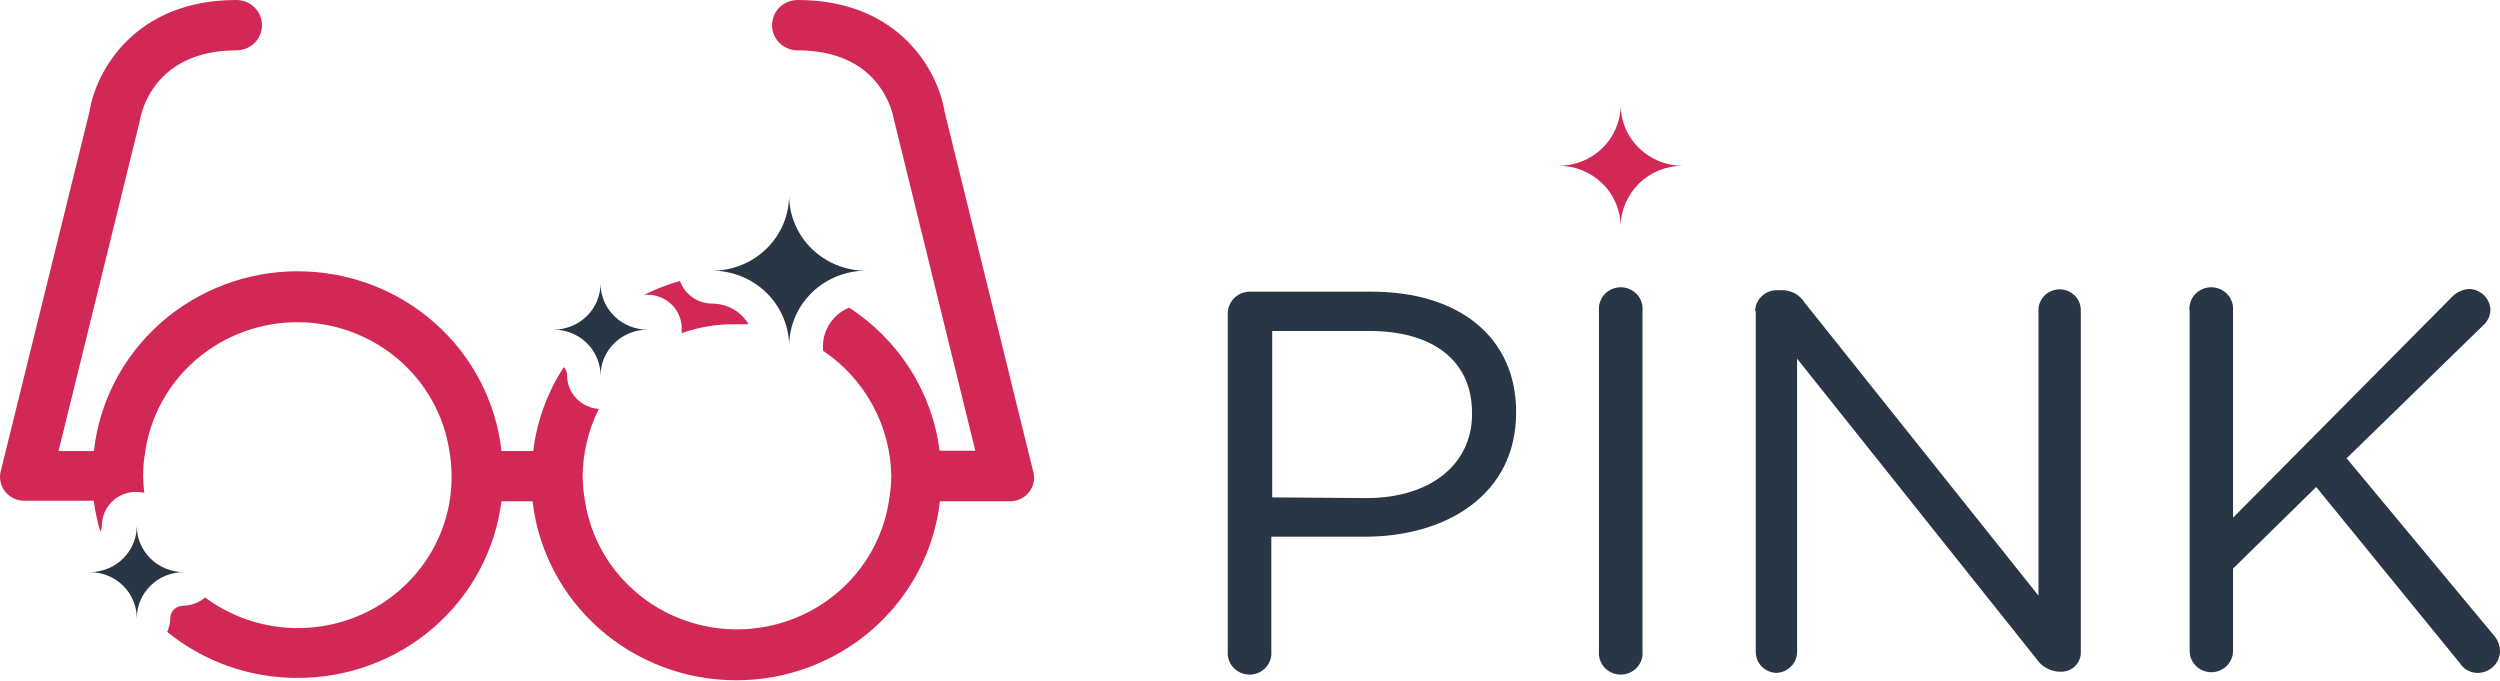
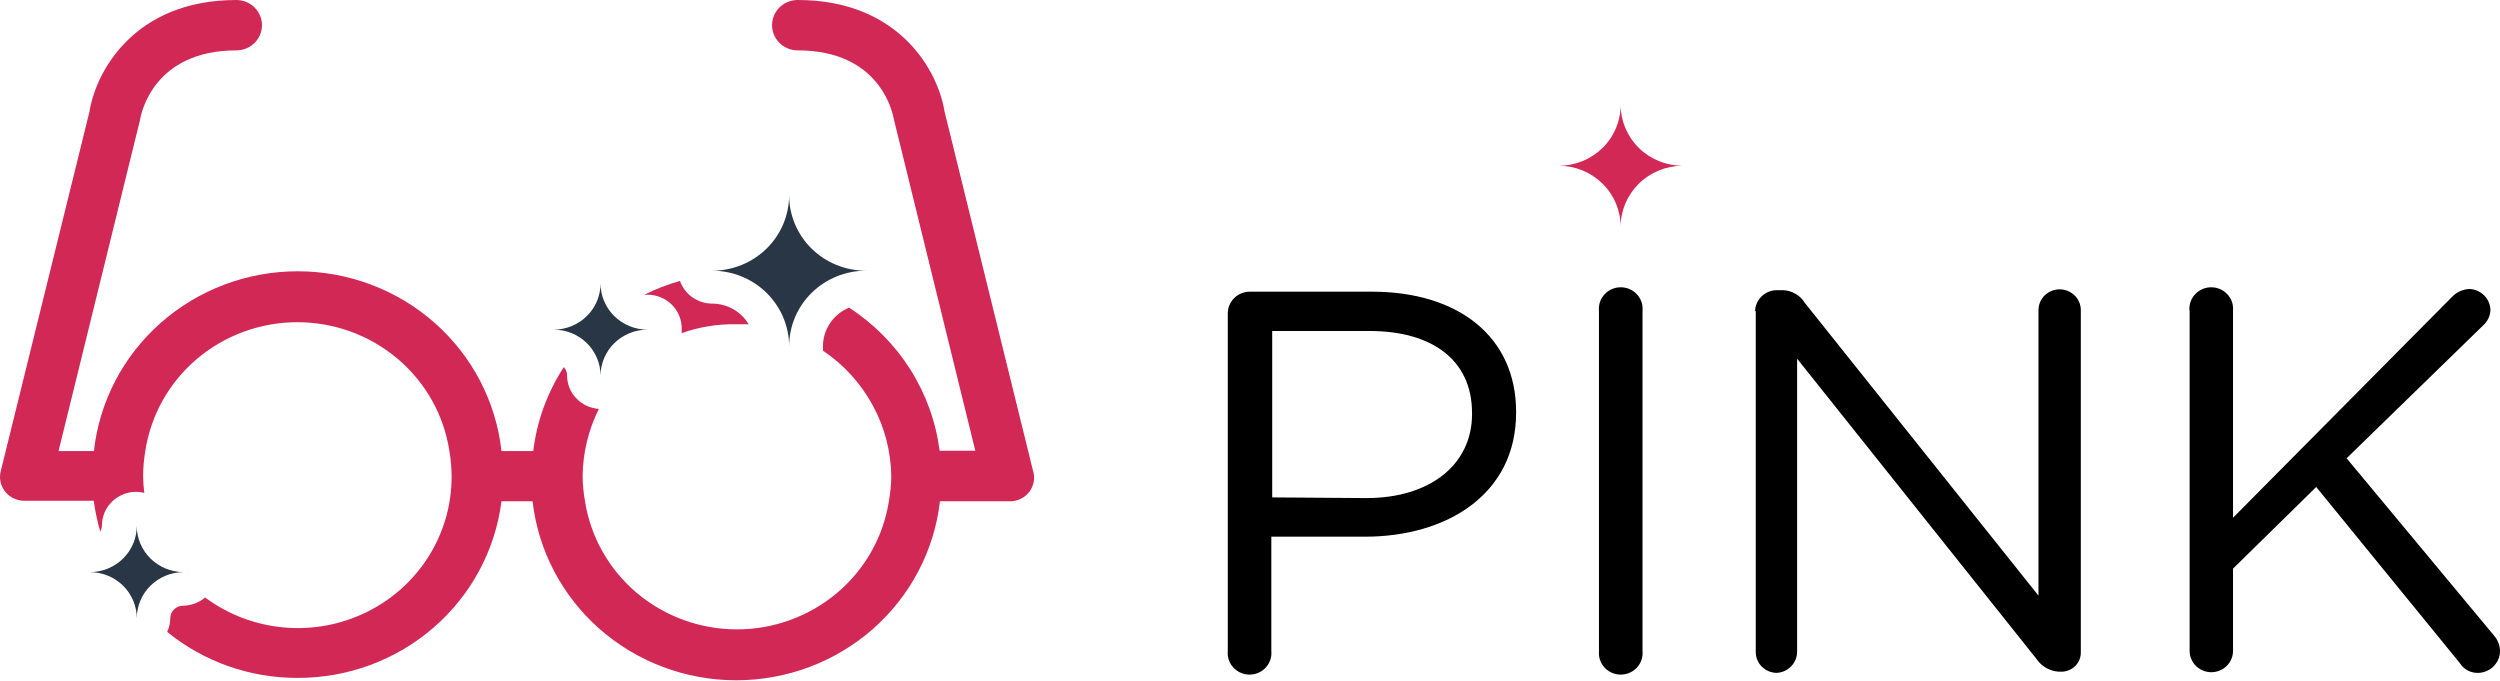
<svg xmlns="http://www.w3.org/2000/svg" width="147" height="40" viewBox="0 0 147 40">
-   <path d="M72.193 18.425C72.193 18.092 72.326 17.773 72.562 17.535C72.799 17.297 73.12 17.159 73.459 17.151H80.67C85.783 17.151 89.147 19.827 89.147 24.211V24.27C89.147 29.069 85.07 31.558 80.248 31.558H74.754V38.292C74.77 38.466 74.749 38.642 74.692 38.808C74.634 38.974 74.543 39.127 74.422 39.257C74.302 39.386 74.155 39.489 73.992 39.56C73.829 39.631 73.652 39.667 73.474 39.667C73.295 39.667 73.119 39.631 72.956 39.56C72.793 39.489 72.646 39.386 72.525 39.257C72.405 39.127 72.313 38.974 72.256 38.808C72.199 38.642 72.177 38.466 72.193 38.292V18.425ZM80.349 29.287C84.095 29.287 86.556 27.312 86.556 24.349V24.29C86.556 21.111 84.135 19.462 80.53 19.462H74.805V29.247L80.349 29.287Z" fill="#283645" />
-   <path d="M94.019 18.267C94.003 18.092 94.024 17.916 94.082 17.75C94.139 17.584 94.231 17.431 94.351 17.302C94.471 17.173 94.618 17.07 94.781 16.999C94.944 16.928 95.121 16.892 95.299 16.892C95.478 16.892 95.654 16.928 95.817 16.999C95.981 17.07 96.127 17.173 96.248 17.302C96.368 17.431 96.46 17.584 96.517 17.75C96.574 17.916 96.596 18.092 96.58 18.267V38.291C96.596 38.466 96.574 38.642 96.517 38.808C96.46 38.974 96.368 39.127 96.248 39.257C96.127 39.386 95.981 39.489 95.817 39.56C95.654 39.63 95.478 39.667 95.299 39.667C95.121 39.667 94.944 39.63 94.781 39.56C94.618 39.489 94.471 39.386 94.351 39.257C94.231 39.127 94.139 38.974 94.082 38.808C94.024 38.642 94.003 38.466 94.019 38.291V18.267Z" fill="#283645" />
-   <path d="M103.199 18.296C103.206 17.97 103.343 17.659 103.579 17.428C103.815 17.198 104.132 17.067 104.464 17.062H104.816C105.077 17.067 105.332 17.137 105.559 17.265C105.785 17.392 105.975 17.574 106.111 17.793L119.862 35.023V18.237C119.862 17.912 119.993 17.601 120.226 17.371C120.46 17.142 120.777 17.013 121.107 17.013C121.437 17.013 121.754 17.142 121.988 17.371C122.221 17.601 122.352 17.912 122.352 18.237V38.331C122.358 38.483 122.332 38.636 122.275 38.778C122.219 38.921 122.134 39.05 122.025 39.159C121.916 39.269 121.785 39.355 121.641 39.412C121.497 39.47 121.343 39.499 121.187 39.496H121.057C120.79 39.478 120.531 39.399 120.301 39.265C120.071 39.131 119.876 38.947 119.731 38.726L105.67 21.091V38.331C105.667 38.649 105.541 38.954 105.317 39.184C105.093 39.413 104.788 39.55 104.464 39.565C104.136 39.56 103.823 39.427 103.593 39.196C103.363 38.965 103.236 38.654 103.239 38.331V18.296H103.199Z" fill="#283645" />
-   <path d="M128.74 18.267C128.725 18.092 128.746 17.916 128.803 17.75C128.86 17.584 128.952 17.431 129.073 17.302C129.193 17.173 129.34 17.07 129.503 16.999C129.666 16.928 129.843 16.892 130.021 16.892C130.199 16.892 130.376 16.928 130.539 16.999C130.702 17.07 130.849 17.173 130.969 17.302C131.09 17.431 131.182 17.584 131.239 17.75C131.296 17.916 131.317 18.092 131.302 18.267V30.442L144.198 17.438C144.462 17.169 144.822 17.009 145.202 16.993C145.531 17.006 145.842 17.142 146.072 17.373C146.302 17.605 146.433 17.914 146.438 18.238C146.431 18.406 146.39 18.571 146.317 18.723C146.245 18.876 146.142 19.013 146.016 19.126L137.981 26.946L146.649 37.373C146.875 37.631 147 37.961 147 38.301C146.996 38.472 146.958 38.64 146.888 38.797C146.817 38.953 146.716 39.094 146.59 39.211C146.464 39.329 146.315 39.42 146.153 39.481C145.991 39.542 145.818 39.571 145.644 39.565C145.441 39.56 145.243 39.505 145.068 39.404C144.893 39.304 144.745 39.163 144.64 38.993L136.193 28.635L131.302 33.434V38.272C131.302 38.437 131.269 38.599 131.204 38.752C131.14 38.904 131.046 39.042 130.928 39.158C130.81 39.275 130.669 39.367 130.514 39.43C130.359 39.493 130.193 39.526 130.026 39.526C129.858 39.526 129.693 39.493 129.538 39.43C129.383 39.367 129.242 39.275 129.124 39.158C129.006 39.042 128.912 38.904 128.848 38.752C128.783 38.599 128.75 38.437 128.75 38.272V18.267H128.74Z" fill="#283645" />
+   <path d="M72.193 18.425C72.193 18.092 72.326 17.773 72.562 17.535C72.799 17.297 73.12 17.159 73.459 17.151H80.67C85.783 17.151 89.147 19.827 89.147 24.211V24.27C89.147 29.069 85.07 31.558 80.248 31.558H74.754V38.292C74.77 38.466 74.749 38.642 74.692 38.808C74.634 38.974 74.543 39.127 74.422 39.257C74.302 39.386 74.155 39.489 73.992 39.56C73.829 39.631 73.652 39.667 73.474 39.667C73.295 39.667 73.119 39.631 72.956 39.56C72.793 39.489 72.646 39.386 72.525 39.257C72.405 39.127 72.313 38.974 72.256 38.808C72.199 38.642 72.177 38.466 72.193 38.292V18.425ZM80.349 29.287C84.095 29.287 86.556 27.312 86.556 24.349V24.29C86.556 21.111 84.135 19.462 80.53 19.462H74.805V29.247L80.349 29.287Z" />
+   <path d="M94.019 18.267C94.003 18.092 94.024 17.916 94.082 17.75C94.139 17.584 94.231 17.431 94.351 17.302C94.471 17.173 94.618 17.07 94.781 16.999C94.944 16.928 95.121 16.892 95.299 16.892C95.478 16.892 95.654 16.928 95.817 16.999C95.981 17.07 96.127 17.173 96.248 17.302C96.368 17.431 96.46 17.584 96.517 17.75C96.574 17.916 96.596 18.092 96.58 18.267V38.291C96.596 38.466 96.574 38.642 96.517 38.808C96.46 38.974 96.368 39.127 96.248 39.257C96.127 39.386 95.981 39.489 95.817 39.56C95.654 39.63 95.478 39.667 95.299 39.667C95.121 39.667 94.944 39.63 94.781 39.56C94.618 39.489 94.471 39.386 94.351 39.257C94.231 39.127 94.139 38.974 94.082 38.808C94.024 38.642 94.003 38.466 94.019 38.291V18.267Z" />
+   <path d="M103.199 18.296C103.206 17.97 103.343 17.659 103.579 17.428C103.815 17.198 104.132 17.067 104.464 17.062H104.816C105.077 17.067 105.332 17.137 105.559 17.265C105.785 17.392 105.975 17.574 106.111 17.793L119.862 35.023V18.237C119.862 17.912 119.993 17.601 120.226 17.371C120.46 17.142 120.777 17.013 121.107 17.013C121.437 17.013 121.754 17.142 121.988 17.371C122.221 17.601 122.352 17.912 122.352 18.237V38.331C122.358 38.483 122.332 38.636 122.275 38.778C122.219 38.921 122.134 39.05 122.025 39.159C121.916 39.269 121.785 39.355 121.641 39.412C121.497 39.47 121.343 39.499 121.187 39.496H121.057C120.79 39.478 120.531 39.399 120.301 39.265C120.071 39.131 119.876 38.947 119.731 38.726L105.67 21.091V38.331C105.667 38.649 105.541 38.954 105.317 39.184C105.093 39.413 104.788 39.55 104.464 39.565C104.136 39.56 103.823 39.427 103.593 39.196C103.363 38.965 103.236 38.654 103.239 38.331V18.296H103.199Z" />
+   <path d="M128.74 18.267C128.725 18.092 128.746 17.916 128.803 17.75C128.86 17.584 128.952 17.431 129.073 17.302C129.193 17.173 129.34 17.07 129.503 16.999C129.666 16.928 129.843 16.892 130.021 16.892C130.199 16.892 130.376 16.928 130.539 16.999C130.702 17.07 130.849 17.173 130.969 17.302C131.09 17.431 131.182 17.584 131.239 17.75C131.296 17.916 131.317 18.092 131.302 18.267V30.442L144.198 17.438C144.462 17.169 144.822 17.009 145.202 16.993C145.531 17.006 145.842 17.142 146.072 17.373C146.302 17.605 146.433 17.914 146.438 18.238C146.431 18.406 146.39 18.571 146.317 18.723C146.245 18.876 146.142 19.013 146.016 19.126L137.981 26.946L146.649 37.373C146.875 37.631 147 37.961 147 38.301C146.996 38.472 146.958 38.64 146.888 38.797C146.817 38.953 146.716 39.094 146.59 39.211C146.464 39.329 146.315 39.42 146.153 39.481C145.991 39.542 145.818 39.571 145.644 39.565C145.441 39.56 145.243 39.505 145.068 39.404C144.893 39.304 144.745 39.163 144.64 38.993L136.193 28.635L131.302 33.434V38.272C131.302 38.437 131.269 38.599 131.204 38.752C131.14 38.904 131.046 39.042 130.928 39.158C130.81 39.275 130.669 39.367 130.514 39.43C130.359 39.493 130.193 39.526 130.026 39.526C129.858 39.526 129.693 39.493 129.538 39.43C129.383 39.367 129.242 39.275 129.124 39.158C129.006 39.042 128.912 38.904 128.848 38.752C128.783 38.599 128.75 38.437 128.75 38.272V18.267H128.74Z" />
  <path d="M98.94 9.746C97.975 9.746 97.049 9.37 96.365 8.699C95.682 8.029 95.297 7.12 95.294 6.171C95.294 7.119 94.911 8.029 94.229 8.699C93.547 9.369 92.623 9.746 91.658 9.746C92.623 9.748 93.548 10.127 94.23 10.799C94.911 11.471 95.294 12.381 95.294 13.33C95.297 12.38 95.682 11.47 96.365 10.799C97.048 10.127 97.974 9.748 98.94 9.746Z" fill="#d22856" />
  <path d="M43.287 19.067C43.538 19.067 43.779 19.067 44.02 19.067C43.802 18.699 43.49 18.393 43.115 18.18C42.739 17.967 42.314 17.854 41.881 17.852C41.463 17.852 41.055 17.723 40.715 17.484C40.375 17.245 40.119 16.908 39.983 16.519C39.259 16.724 38.556 16.995 37.883 17.329H38.074C38.607 17.329 39.118 17.537 39.495 17.907C39.871 18.277 40.083 18.78 40.083 19.303C40.088 19.399 40.088 19.494 40.083 19.59C41.109 19.222 42.195 19.045 43.287 19.067Z" fill="#d22856" />
  <path d="M60.733 27.647L55.541 6.566C55.179 4.246 52.929 0 46.903 0C46.503 0 46.12 0.156 45.837 0.434C45.555 0.712 45.396 1.088 45.396 1.481C45.396 1.874 45.555 2.251 45.837 2.528C46.12 2.806 46.503 2.962 46.903 2.962C51.774 2.962 52.497 6.645 52.568 7.05L57.348 26.502H55.249C55.032 24.805 54.444 23.174 53.525 21.722C52.606 20.27 51.378 19.031 49.926 18.089C49.471 18.277 49.083 18.593 48.81 18.997C48.536 19.401 48.39 19.875 48.389 20.36C48.395 20.446 48.395 20.531 48.389 20.617C49.611 21.44 50.613 22.54 51.312 23.824C52.011 25.107 52.387 26.537 52.407 27.993C52.401 28.489 52.354 28.985 52.266 29.474C51.938 31.571 50.856 33.484 49.217 34.866C47.579 36.247 45.491 37.007 43.332 37.007C41.173 37.007 39.086 36.247 37.447 34.866C35.809 33.484 34.727 31.571 34.398 29.474C34.311 28.985 34.264 28.489 34.258 27.993C34.273 26.623 34.599 25.274 35.212 24.043C34.704 24.008 34.228 23.785 33.881 23.418C33.535 23.052 33.342 22.569 33.344 22.068C33.345 21.889 33.277 21.716 33.153 21.585C32.181 23.075 31.566 24.763 31.355 26.521H29.487C29.166 23.617 27.766 20.932 25.554 18.981C23.343 17.03 20.476 15.951 17.504 15.951C14.533 15.951 11.666 17.03 9.455 18.981C7.243 20.932 5.843 23.617 5.522 26.521H3.443L8.234 7.05C8.294 6.645 9.047 2.962 13.899 2.962C14.298 2.962 14.681 2.806 14.964 2.528C15.246 2.251 15.405 1.874 15.405 1.481C15.405 1.088 15.246 0.712 14.964 0.434C14.681 0.156 14.298 0 13.899 0C7.872 0 5.623 4.246 5.261 6.566L0.058 27.647C-0.006 27.862 -0.017 28.088 0.026 28.308C0.068 28.528 0.164 28.734 0.305 28.91C0.445 29.086 0.627 29.226 0.834 29.319C1.041 29.412 1.267 29.455 1.495 29.444H5.512C5.594 30.055 5.721 30.659 5.894 31.251C5.957 31.143 5.992 31.021 5.994 30.896C5.994 30.372 6.206 29.87 6.583 29.499C6.959 29.129 7.47 28.921 8.003 28.921C8.165 28.925 8.327 28.945 8.485 28.98C8.443 28.653 8.419 28.323 8.415 27.993C8.417 27.496 8.461 27.001 8.545 26.512C8.867 24.407 9.946 22.486 11.587 21.098C13.227 19.71 15.32 18.946 17.484 18.946C19.649 18.946 21.742 19.71 23.382 21.098C25.022 22.486 26.102 24.407 26.423 26.512C26.508 27.001 26.551 27.496 26.554 27.993C26.564 29.651 26.102 31.278 25.22 32.691C24.338 34.105 23.072 35.247 21.564 35.99C20.056 36.733 18.367 37.046 16.688 36.894C15.008 36.742 13.406 36.132 12.061 35.132C11.698 35.441 11.235 35.613 10.755 35.615C10.557 35.618 10.368 35.697 10.229 35.836C10.09 35.974 10.012 36.161 10.012 36.356C10.009 36.632 9.947 36.905 9.831 37.156C11.98 38.907 14.684 39.864 17.474 39.861C20.422 39.874 23.273 38.824 25.486 36.91C27.7 34.995 29.123 32.35 29.487 29.474H31.315C31.646 32.369 33.05 35.043 35.259 36.985C37.469 38.927 40.328 40 43.292 40C46.256 40 49.115 38.927 51.325 36.985C53.534 35.043 54.938 32.369 55.269 29.474H59.287C59.519 29.49 59.752 29.45 59.965 29.357C60.177 29.264 60.364 29.121 60.507 28.94C60.65 28.76 60.745 28.547 60.785 28.322C60.824 28.096 60.806 27.864 60.733 27.647Z" fill="#d22856" />
  <path d="M50.92 15.917C50.327 15.918 49.74 15.804 49.191 15.582C48.643 15.36 48.145 15.034 47.725 14.622C47.305 14.21 46.972 13.721 46.745 13.182C46.518 12.644 46.401 12.066 46.401 11.483C46.398 12.66 45.921 13.788 45.073 14.619C44.226 15.45 43.078 15.917 41.881 15.917C43.079 15.919 44.227 16.388 45.074 17.221C45.921 18.054 46.398 19.183 46.401 20.36C46.401 19.182 46.877 18.052 47.724 17.218C48.572 16.385 49.722 15.917 50.92 15.917Z" fill="#283645" />
  <path d="M38.074 19.383C37.342 19.383 36.639 19.097 36.121 18.587C35.603 18.078 35.312 17.388 35.312 16.668C35.312 17.386 35.023 18.075 34.507 18.584C33.991 19.093 33.291 19.38 32.56 19.383C33.29 19.383 33.99 19.668 34.506 20.175C35.022 20.683 35.312 21.371 35.312 22.088C35.315 21.37 35.607 20.682 36.125 20.175C36.642 19.668 37.343 19.383 38.074 19.383Z" fill="#283645" />
  <path d="M10.785 33.641C10.056 33.635 9.359 33.347 8.845 32.838C8.331 32.33 8.043 31.642 8.043 30.925C8.043 31.644 7.753 32.333 7.238 32.842C6.722 33.351 6.022 33.638 5.291 33.641C6.022 33.643 6.722 33.931 7.238 34.439C7.753 34.948 8.043 35.638 8.043 36.356C8.043 35.639 8.331 34.952 8.845 34.443C9.359 33.934 10.056 33.646 10.785 33.641Z" fill="#283645" />
</svg>
